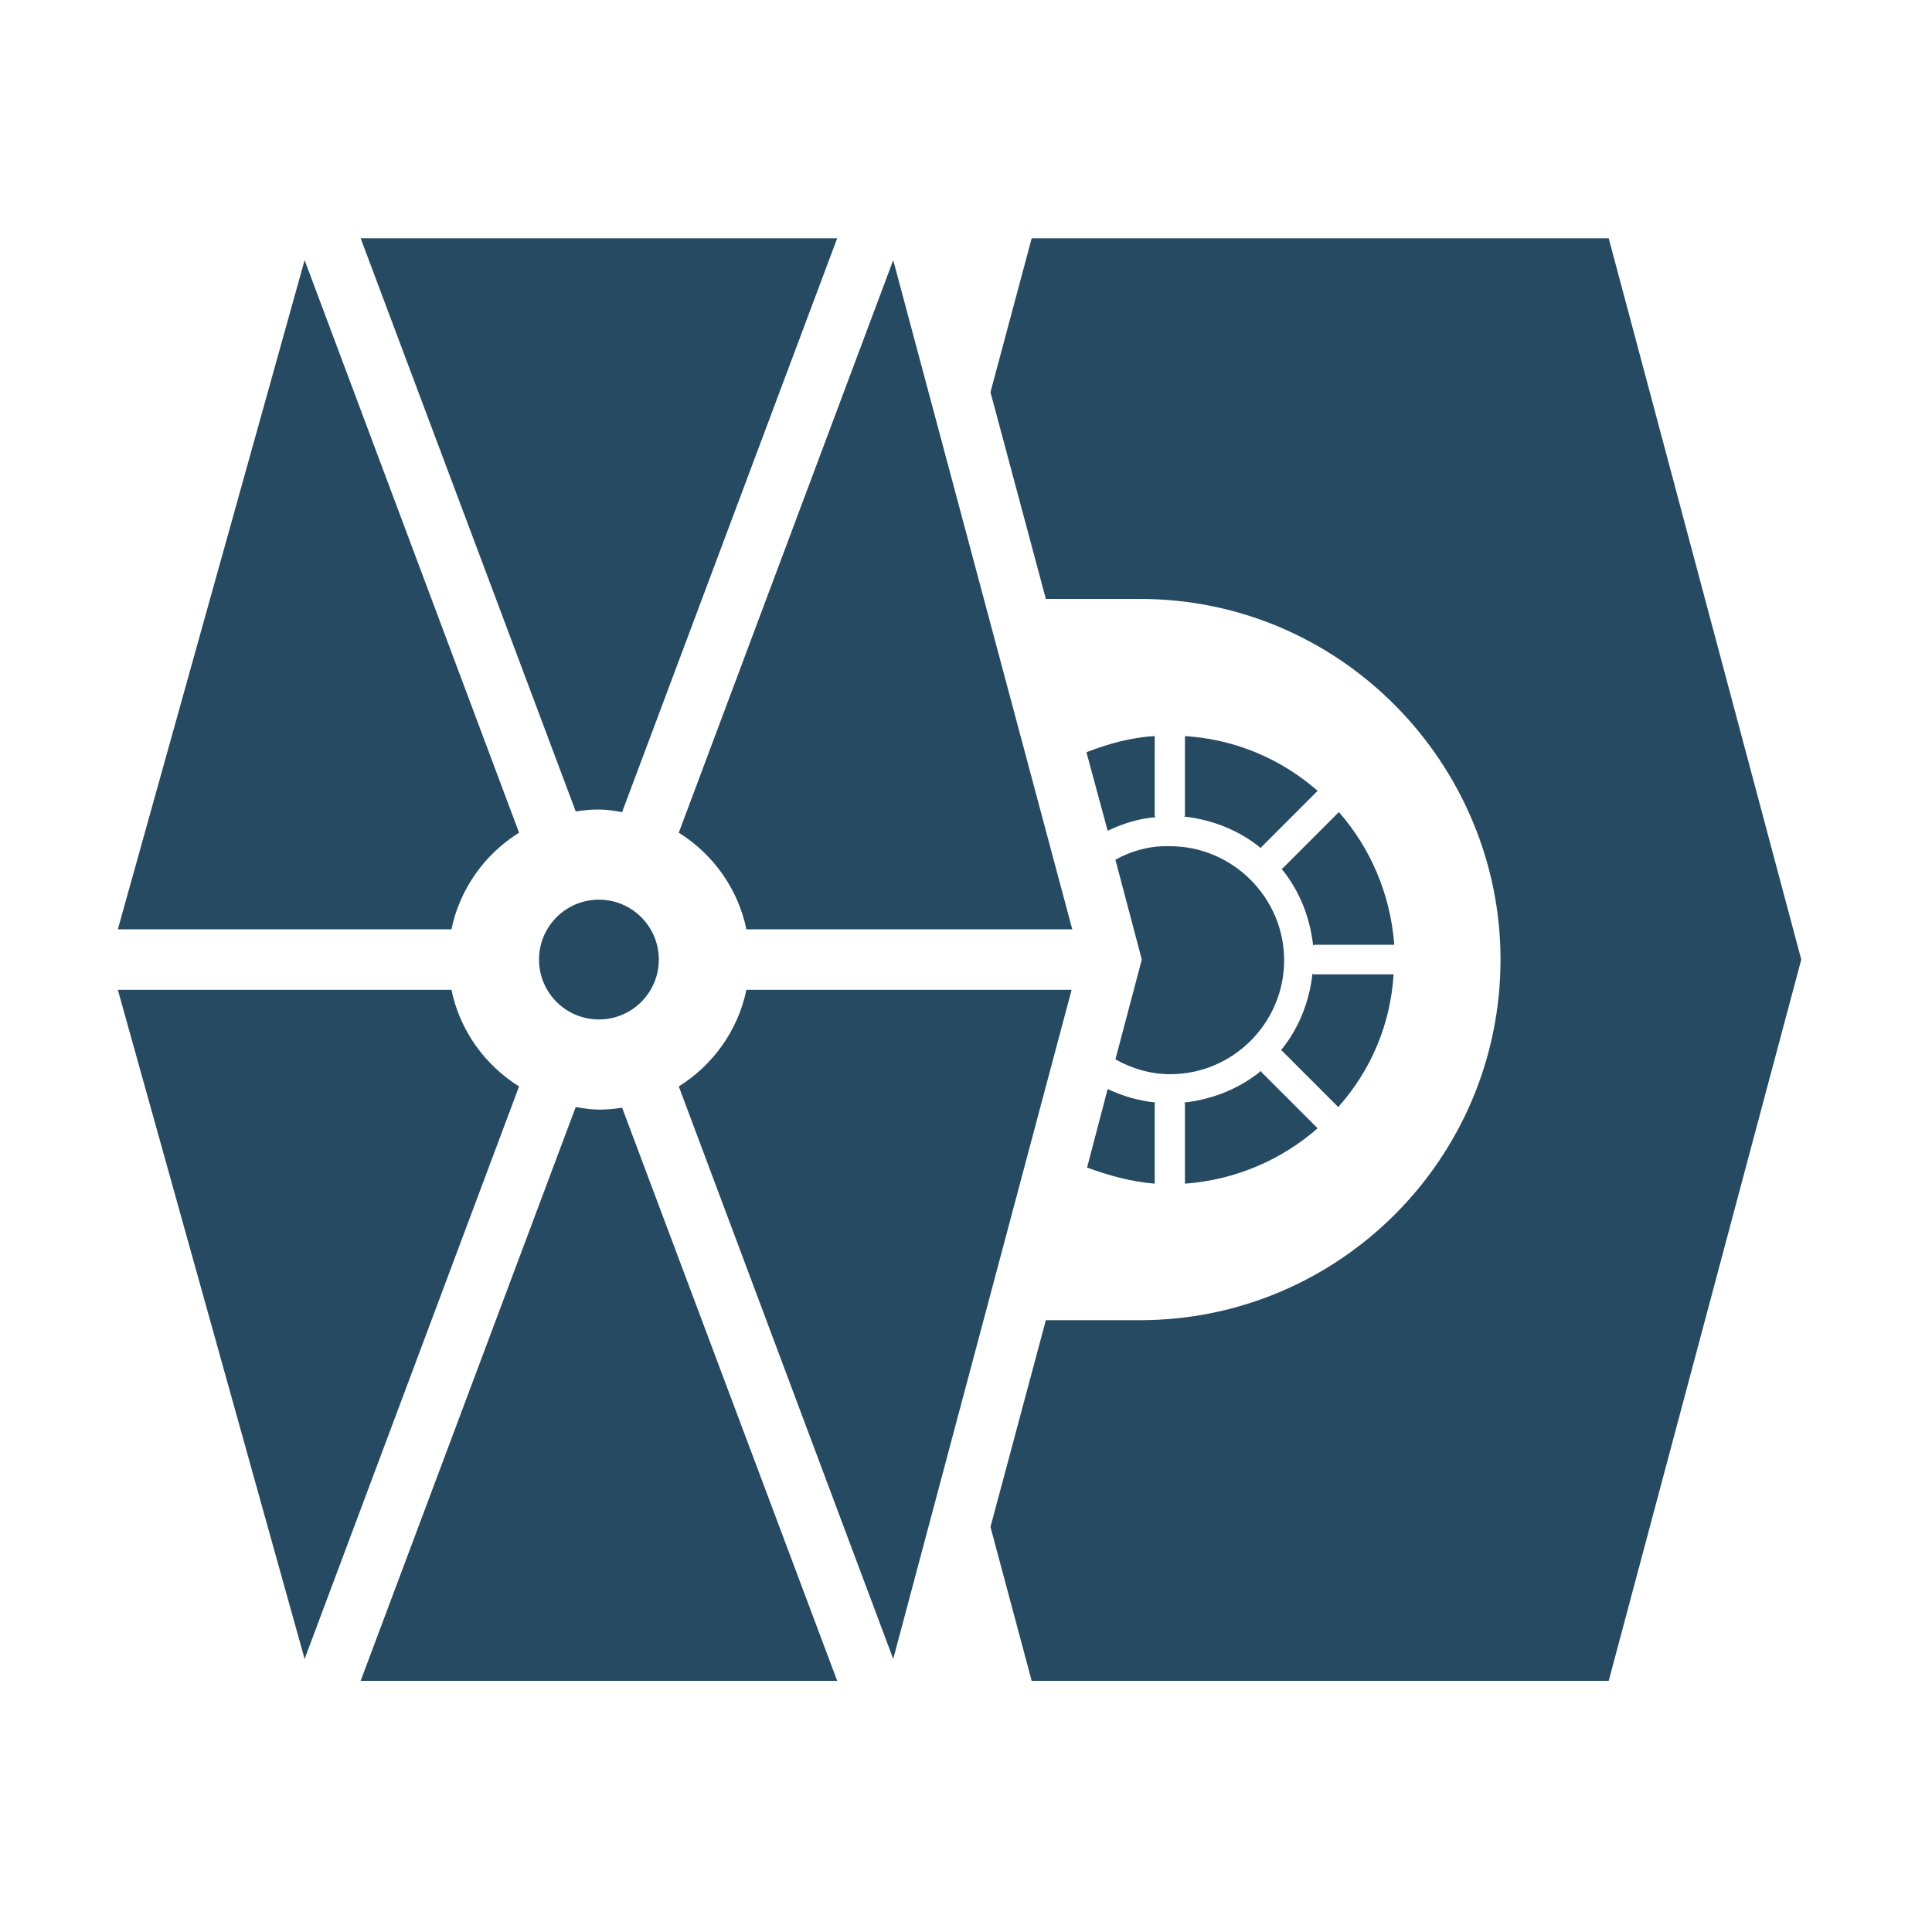
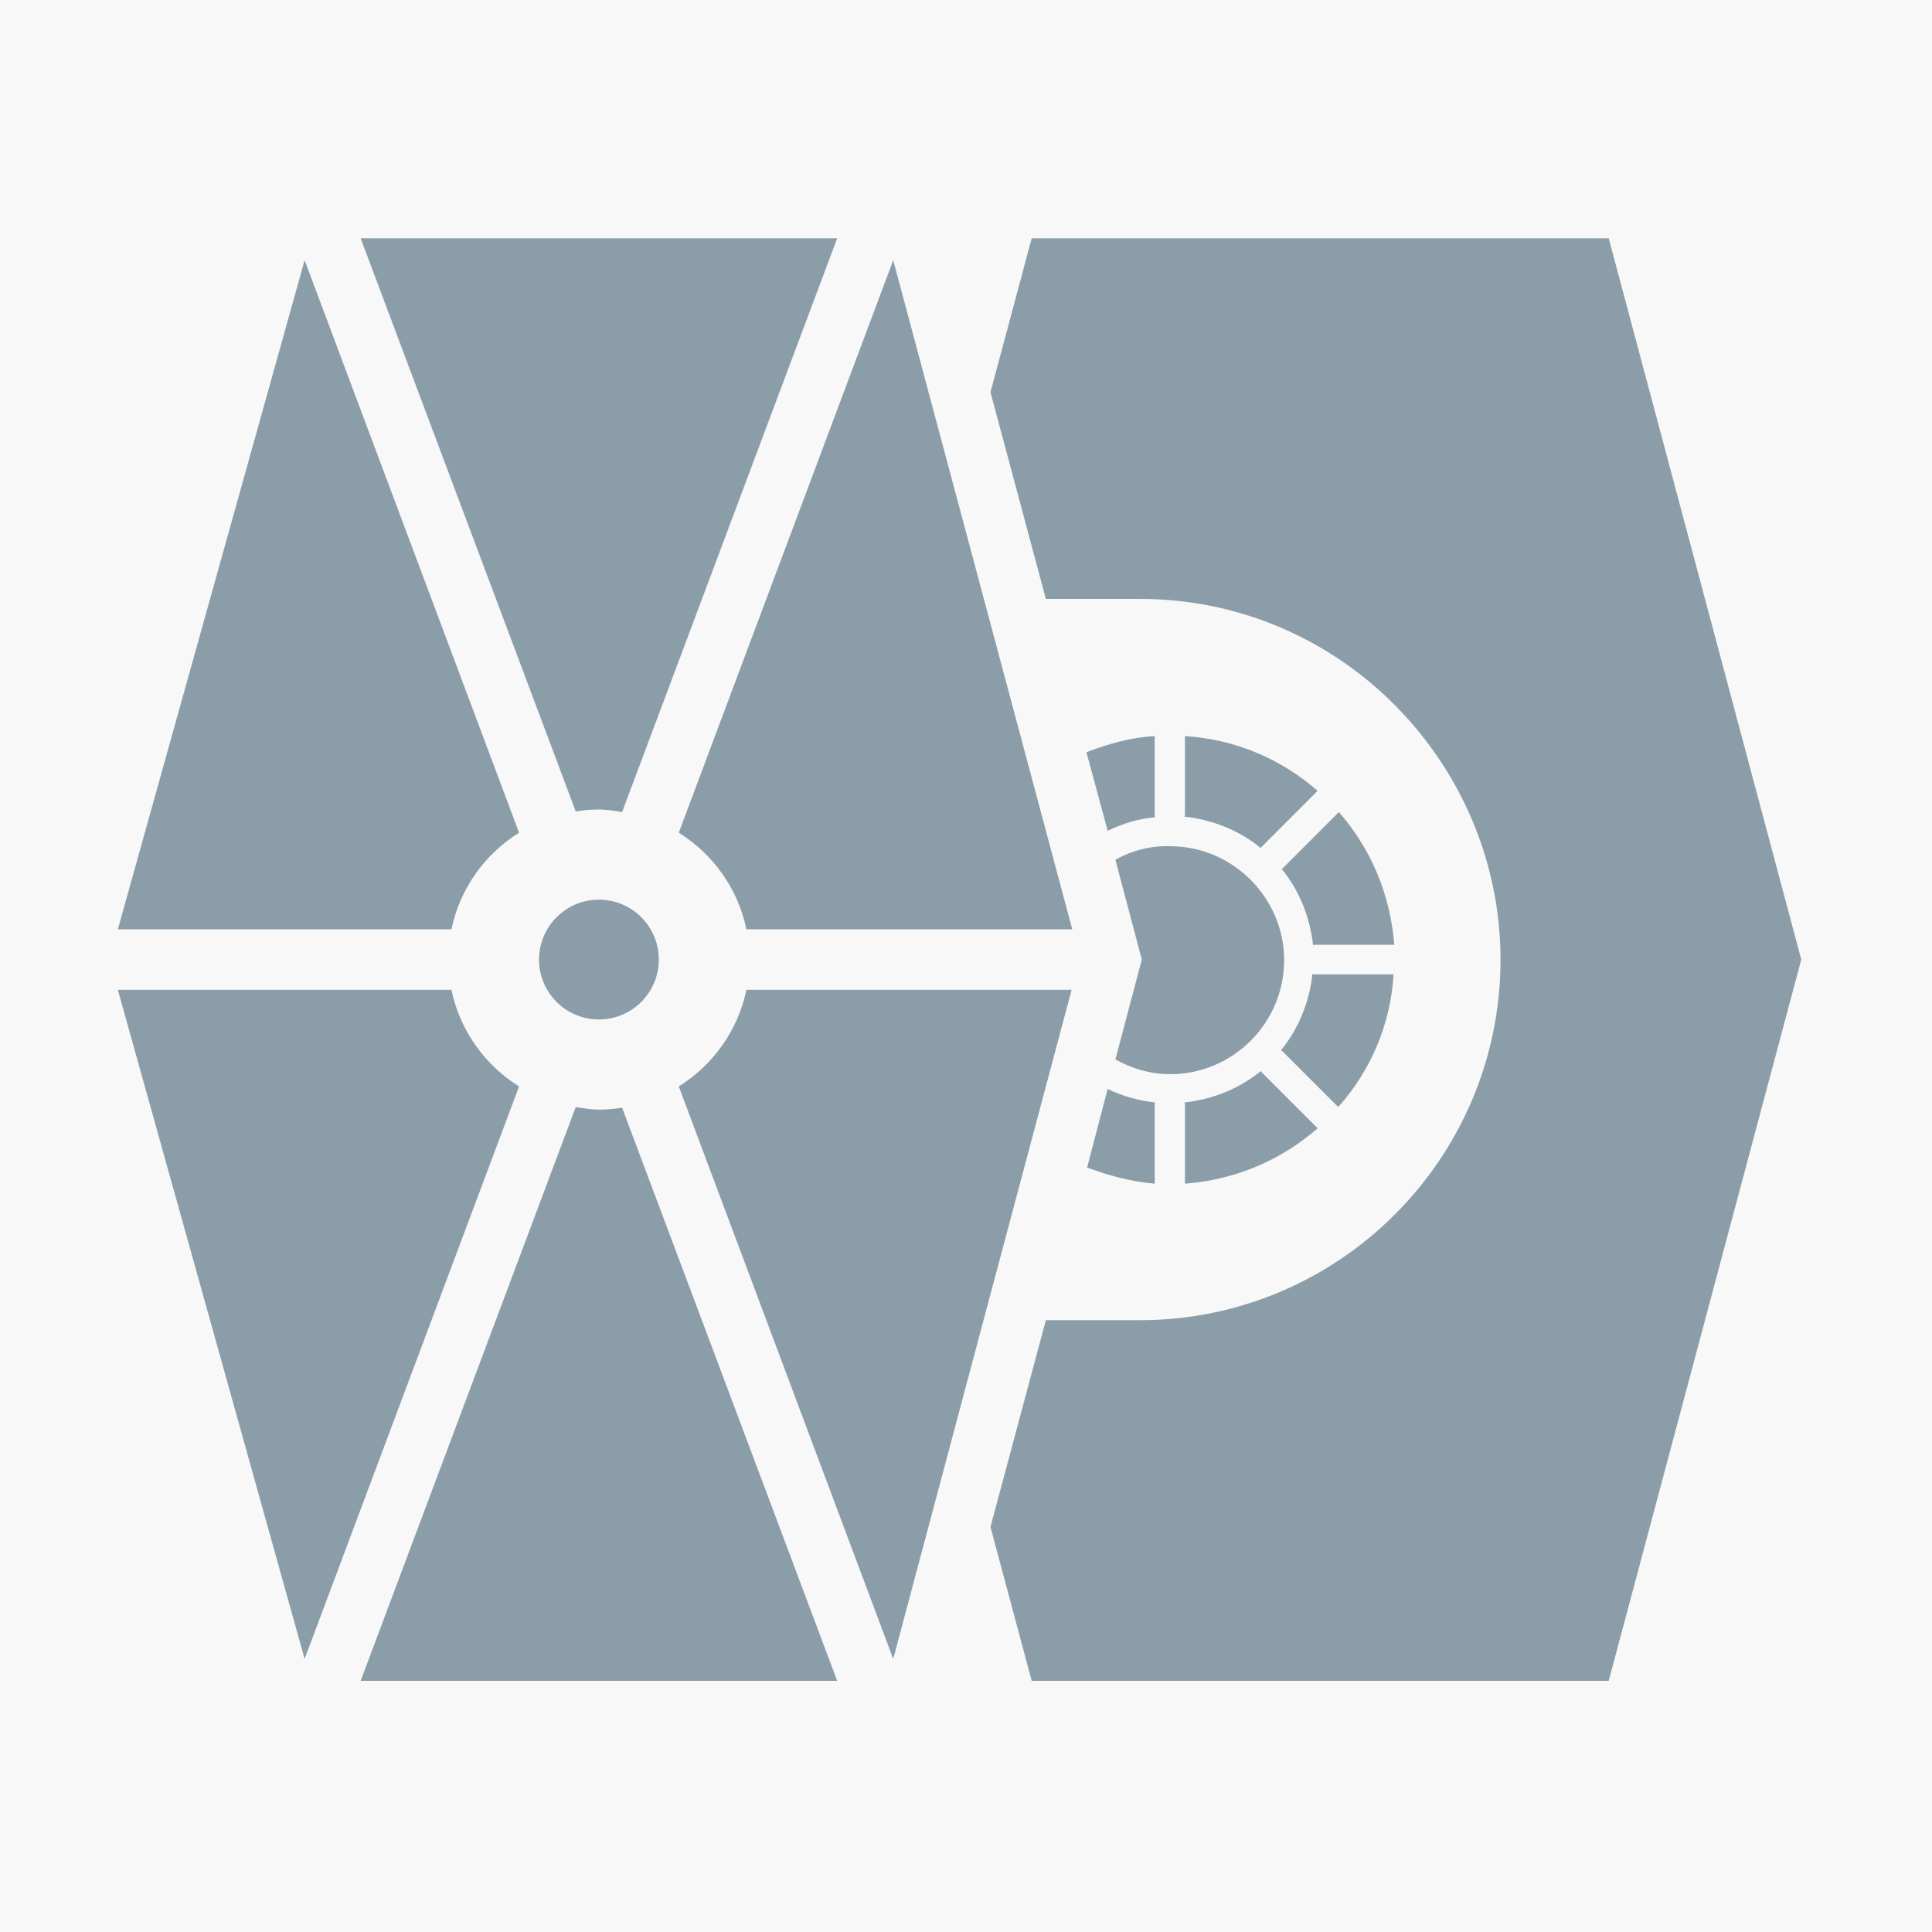
<svg xmlns="http://www.w3.org/2000/svg" version="1.1" id="Layer_1" x="0px" y="0px" viewBox="0 0 300 300" enable-background="new 0 0 300 300" xml:space="preserve">
-   <g id="Page-1">
+   <g id="Page-1" opacity="0.5">
    <g id="yoda">
      <rect id="Rectangle-1" fill="#FFFFFF" width="300" height="300">
		</rect>
      <g>
        <path fill="#264A62" d="M93,172.3c-1.2,0-2.4-0.2-3.6-0.4L56,261h74l-33.4-89C95.4,172.2,94.2,172.3,93,172.3z" />
        <path fill="#264A62" d="M70.1,153.7H18.3l29,103.9l33.3-88.9C75.3,165.4,71.4,160,70.1,153.7z" />
        <path fill="#264A62" d="M115.9,153.7c-1.3,6.3-5.2,11.7-10.5,15l33.3,88.9l27.7-103.9H115.9z" />
        <path fill="#264A62" d="M80.6,129.3L47.3,40.4l-29,103.9h51.8C71.4,138,75.3,132.6,80.6,129.3z" />
        <path fill="#264A62" d="M93,125.7c1.2,0,2.4,0.2,3.6,0.4L130,37H56l33.4,89C90.6,125.8,91.8,125.7,93,125.7z" />
        <path fill="#264A62" d="M115.9,144.3h50.6L138.7,40.4l-33.3,88.9C110.7,132.6,114.6,138,115.9,144.3z" />
        <circle fill="#264A62" cx="93" cy="149" r="9.3" />
        <path fill="#264A62" d="M173.2,133.5l4.1,15.5l-4.1,15.5c2.5,1.4,5.4,2.3,8.5,2.3c9.8,0,17.7-8,17.7-17.7s-8-17.7-17.7-17.7     C178.6,131.3,175.7,132.1,173.2,133.5z" />
        <path fill="#264A62" d="M184,126.6c0,0.1-0.1,0.1-0.1,0.2c4.5,0.5,8.6,2.2,11.9,4.9c0.1-0.1,0-0.2,0.1-0.2l8.7-8.7     c-5.6-4.9-12.7-8-20.6-8.5V126.6z" />
        <path fill="#264A62" d="M168.7,116.8L172,129c2.3-1.1,4.8-1.9,7.4-2.1c0-0.1-0.1-0.1-0.1-0.2v-12.4     C175.6,114.5,172.1,115.5,168.7,116.8z" />
        <path fill="#264A62" d="M179.3,183.8v-12.4c0-0.1,0.1-0.1,0.1-0.2c-2.7-0.3-5.1-1-7.4-2.1l-3.2,12.2     C172.1,182.5,175.6,183.5,179.3,183.8z" />
        <path fill="#264A62" d="M216.4,151.3h-12.4c-0.1,0-0.1-0.1-0.2-0.1c-0.5,4.5-2.2,8.6-4.9,11.9c0.1,0.1,0.2,0,0.2,0.1l8.7,8.7     C212.8,166.3,215.9,159.2,216.4,151.3z" />
        <path fill="#264A62" d="M207.9,126.1l-8.7,8.7c-0.1,0.1-0.2,0-0.2,0.1c2.7,3.3,4.4,7.4,4.9,11.9c0.1,0,0.1-0.1,0.2-0.1h12.4     C215.9,138.8,212.8,131.7,207.9,126.1z" />
        <path fill="#264A62" d="M204.6,175.2l-8.7-8.7c-0.1-0.1,0-0.2-0.1-0.2c-3.3,2.7-7.4,4.4-11.9,4.9c0,0.1,0.1,0.1,0.1,0.2v12.4     C191.9,183.2,199,180.1,204.6,175.2z" />
        <path fill="#264A62" d="M249.8,37h-89.6l-6.4,23.9l8.6,32.1H177c31.4,0,56,25.8,56,56v0c0,30.9-25.1,56-56,56h-14.6l-8.6,32.1     l6.4,23.9h89.6l29.9-112L249.8,37z" />
      </g>
    </g>
  </g>
</svg>
